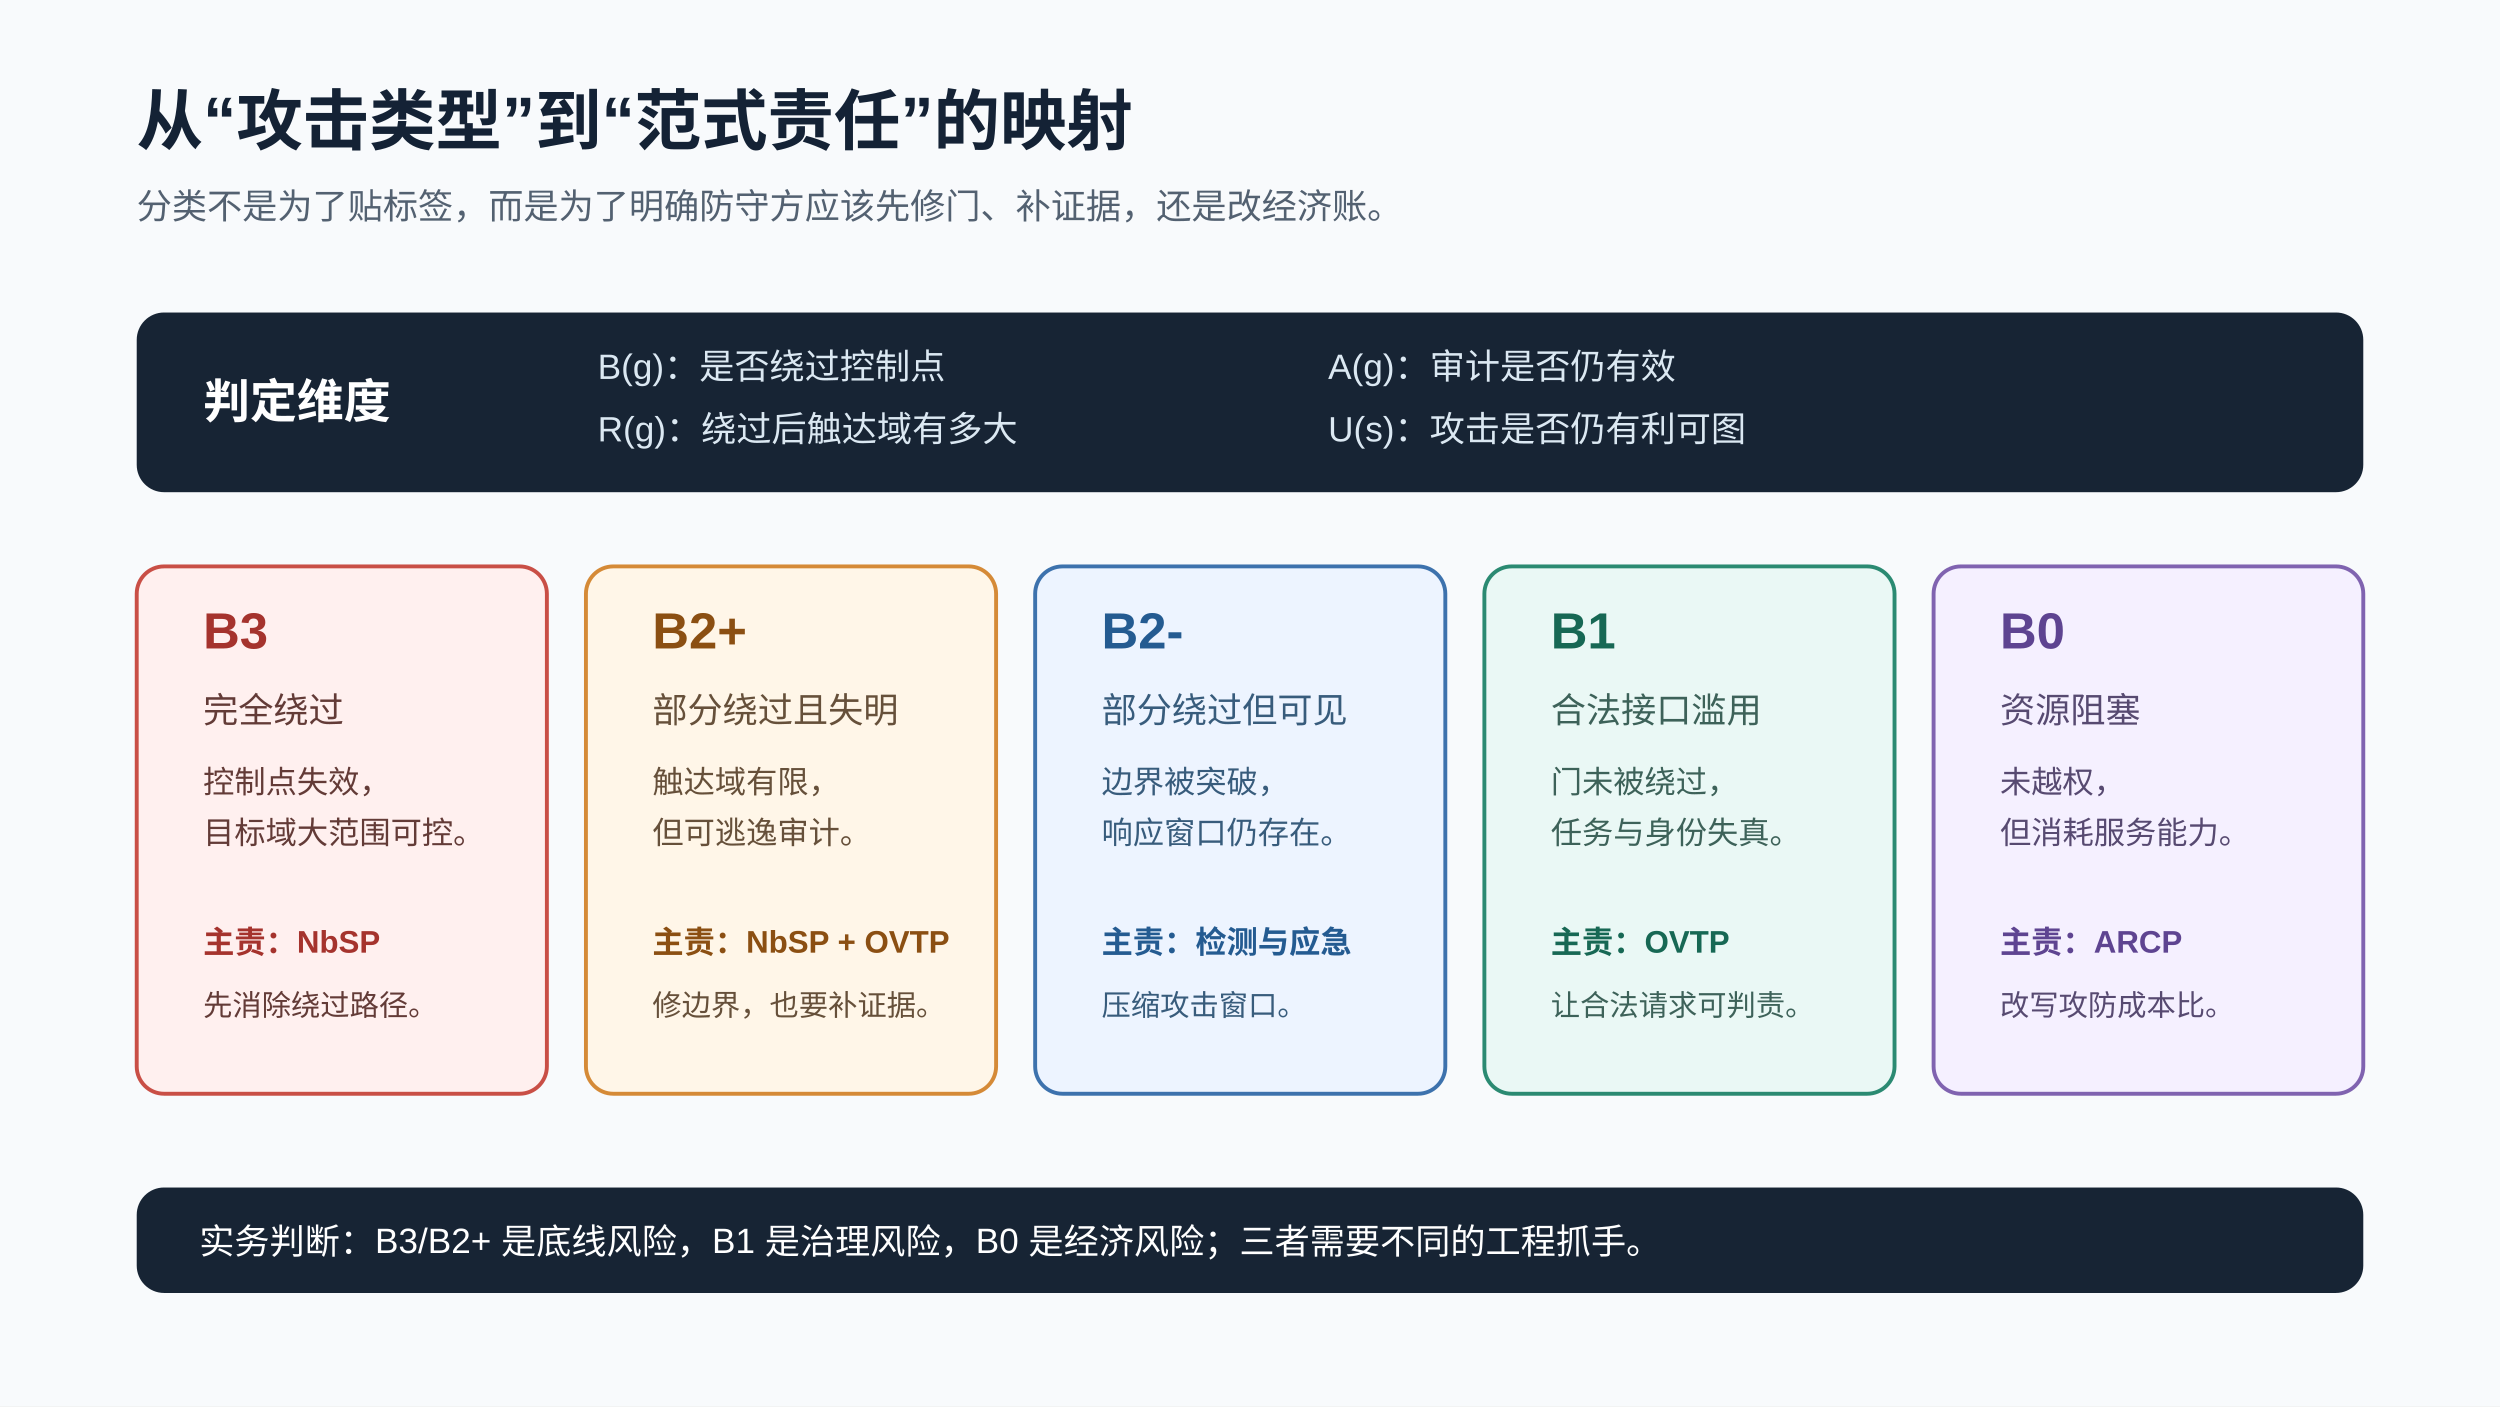
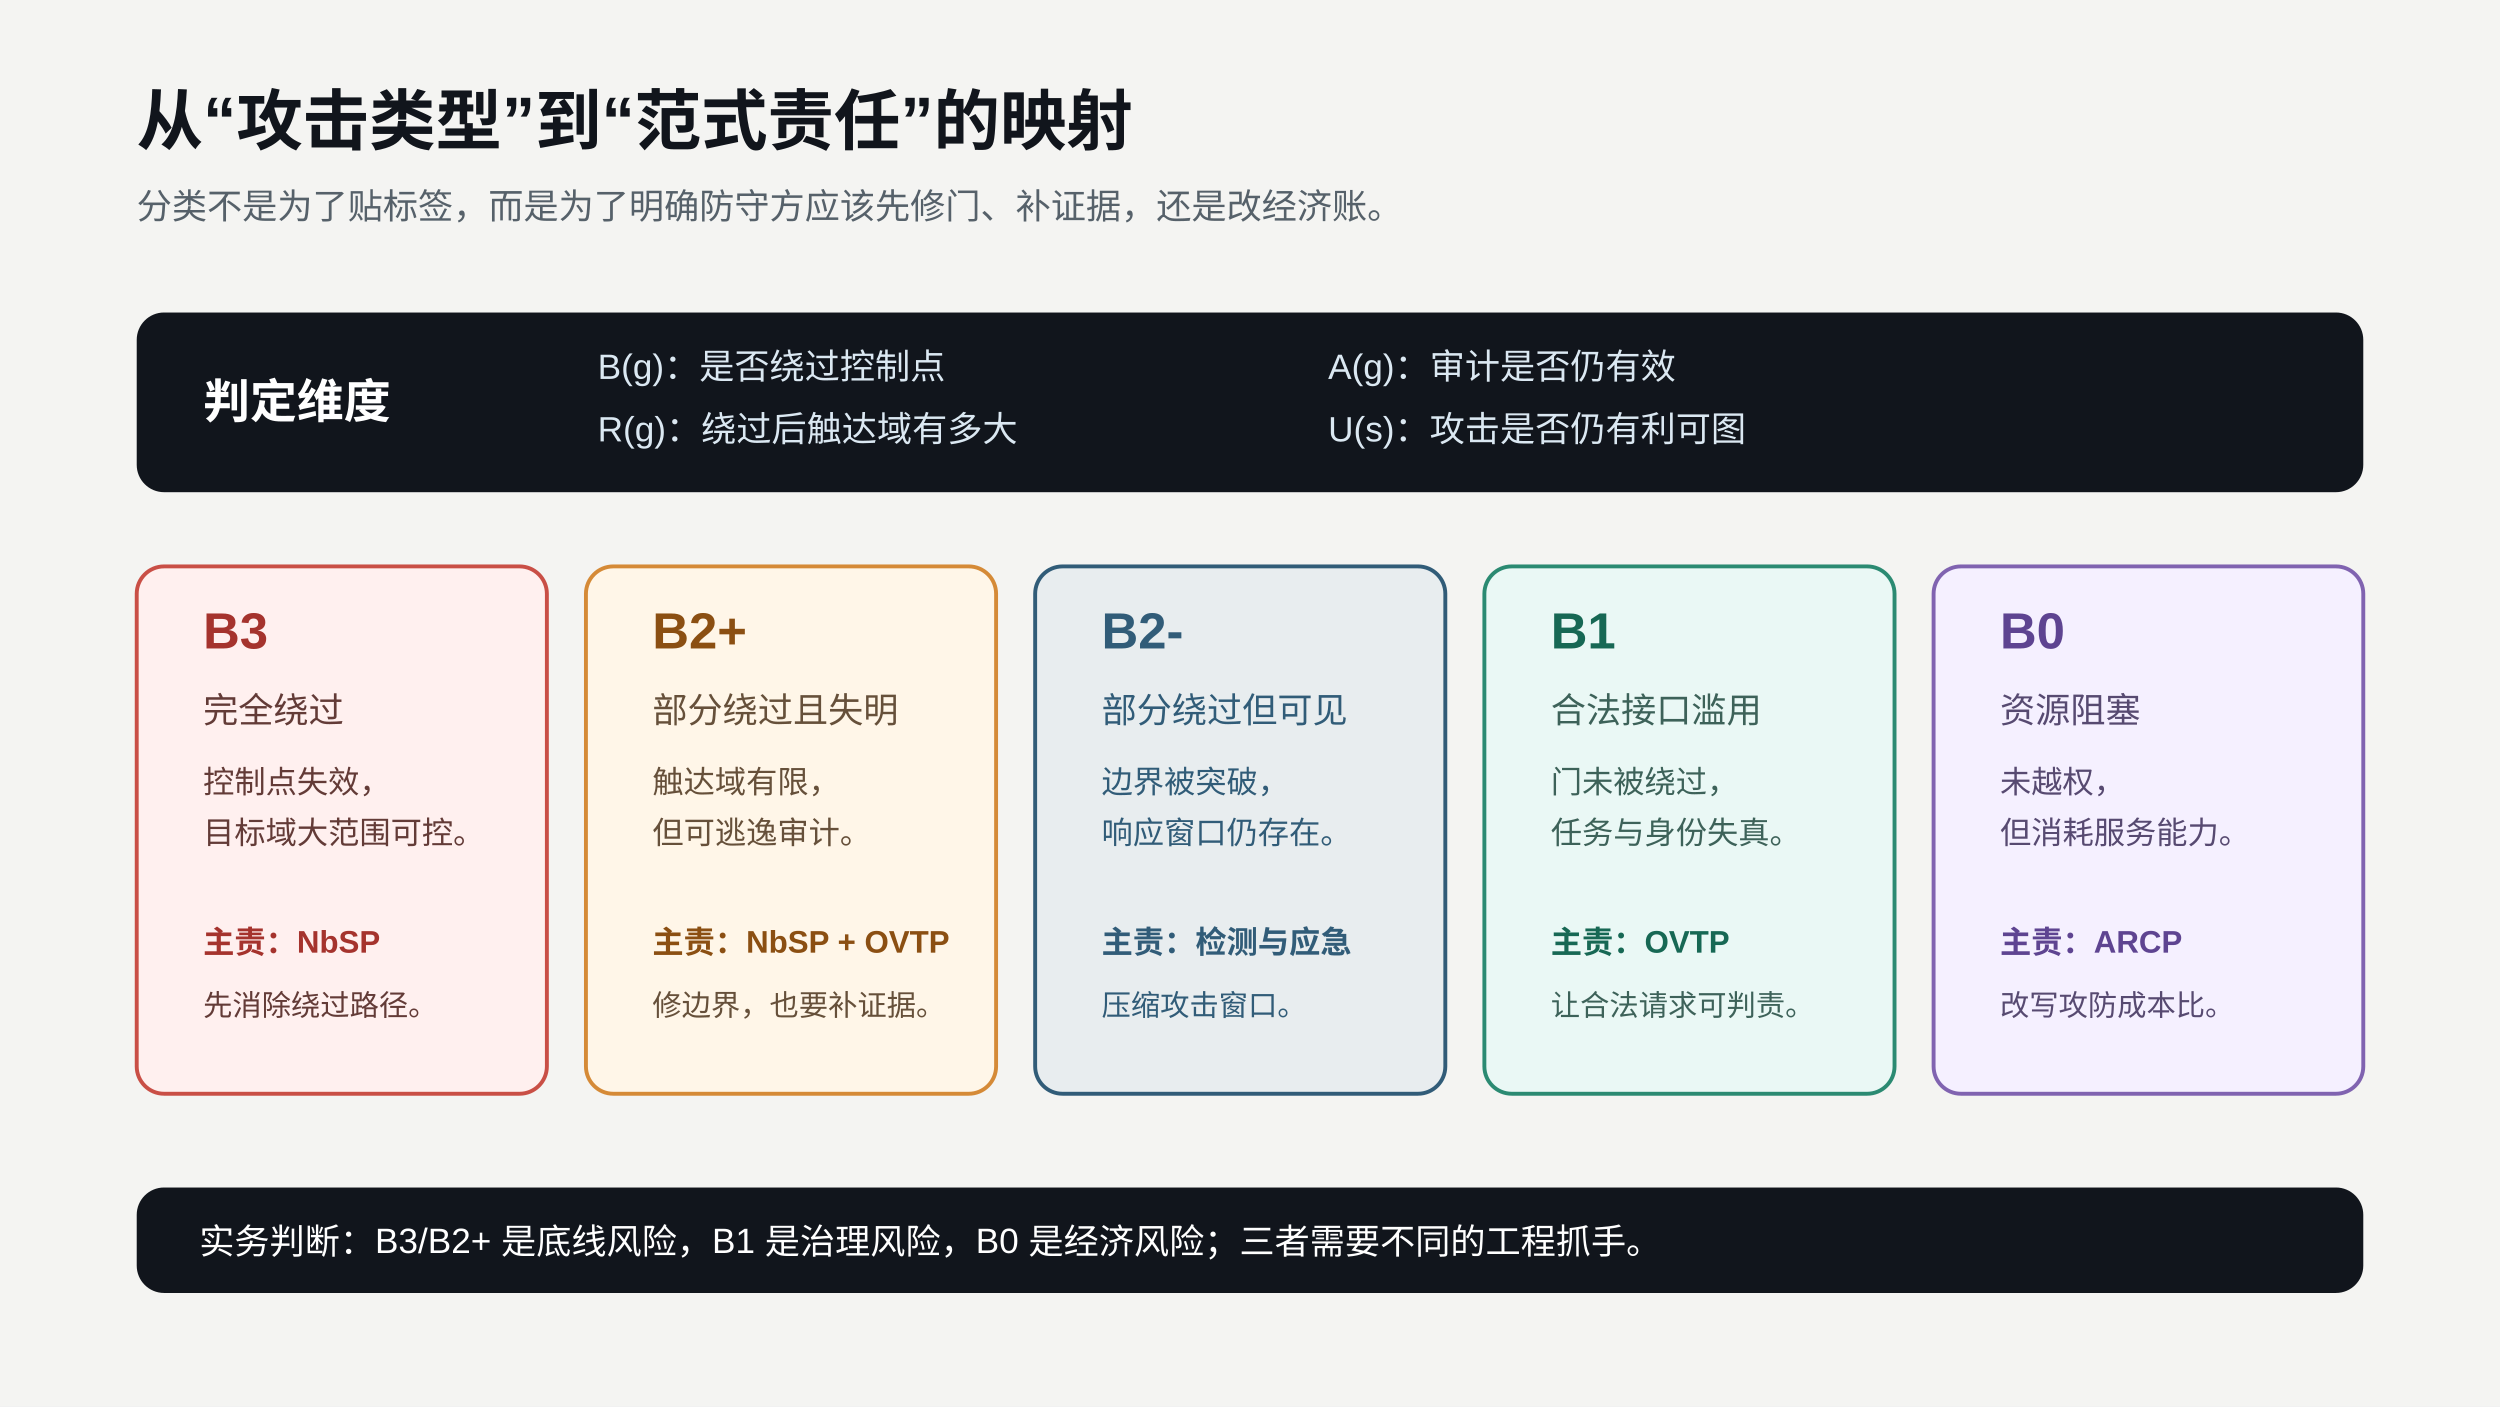
<svg xmlns="http://www.w3.org/2000/svg" width="1280" height="720" viewBox="0 0 1280 720" role="img" aria-labelledby="title desc">
-   <rect width="1280" height="720" fill="#f8fafc" />
-   <text x="70" y="74" font-family="Arial, 'PingFang SC', 'Noto Sans CJK SC', sans-serif" font-size="34" font-weight="700" fill="#142235">从“攻击类型”到“范式责任”的映射</text>
-   <text x="70" y="112" font-family="Arial, 'PingFang SC', 'Noto Sans CJK SC', sans-serif" font-size="18" fill="#536171">分类不是为了贴标签，而是为了明确防守方应该先修门、补证据，还是改经济账。</text>
+   <rect width="1280" height="720" fill="#f4f4f2" />
+   <text x="70" y="74" font-family="Arial, 'PingFang SC', 'Noto Sans CJK SC', sans-serif" font-size="34" font-weight="700" fill="#11151c">从“攻击类型”到“范式责任”的映射</text>
+   <text x="70" y="112" font-family="Arial, 'PingFang SC', 'Noto Sans CJK SC', sans-serif" font-size="18" fill="#56616a">分类不是为了贴标签，而是为了明确防守方应该先修门、补证据，还是改经济账。</text>
  <g font-family="Arial, 'PingFang SC', 'Noto Sans CJK SC', sans-serif">
-     <rect x="70" y="160" width="1140" height="92" rx="14" fill="#172434" />
+     <rect x="70" y="160" width="1140" height="92" rx="14" fill="#11151c" />
    <text x="104" y="214" font-size="24" font-weight="700" fill="#fff">判定维度</text>
    <text x="306" y="194" font-size="18" fill="#dbe8f2">B(g)：是否绕过控制点</text>
    <text x="306" y="226" font-size="18" fill="#dbe8f2">R(g)：绕过后触达域有多大</text>
    <text x="680" y="194" font-size="18" fill="#dbe8f2">A(g)：审计是否仍有效</text>
    <text x="680" y="226" font-size="18" fill="#dbe8f2">U(s)：攻击是否仍有利可图</text>
    <rect x="70" y="290" width="210" height="270" rx="14" fill="#fff0ef" stroke="#c94f46" stroke-width="2" />
    <text x="104" y="332" font-size="26" font-weight="700" fill="#a5332d">B3</text>
    <text x="104" y="370" font-size="18" fill="#633b37">完全绕过</text>
    <text x="104" y="406" font-size="16" fill="#633b37">控制点失效，</text>
    <text x="104" y="432" font-size="16" fill="#633b37">目标域大范围可控。</text>
    <text x="104" y="488" font-size="16" font-weight="700" fill="#a5332d">主责：NbSP</text>
    <text x="104" y="520" font-size="15" fill="#633b37">先消除绕过路径。</text>
    <rect x="300" y="290" width="210" height="270" rx="14" fill="#fff6e8" stroke="#d58a37" stroke-width="2" />
    <text x="334" y="332" font-size="26" font-weight="700" fill="#8b4f12">B2+</text>
    <text x="334" y="370" font-size="18" fill="#66503a">部分绕过且失明</text>
    <text x="334" y="406" font-size="16" fill="#66503a">触达域有限，</text>
    <text x="334" y="432" font-size="16" fill="#66503a">但可逃逸审计。</text>
    <text x="334" y="488" font-size="16" font-weight="700" fill="#8b4f12">主责：NbSP + OVTP</text>
    <text x="334" y="520" font-size="15" fill="#66503a">修边界，也要补证据。</text>
-     <rect x="530" y="290" width="210" height="270" rx="14" fill="#edf4ff" stroke="#3d72ad" stroke-width="2" />
-     <text x="564" y="332" font-size="26" font-weight="700" fill="#245b91">B2-</text>
-     <text x="564" y="370" font-size="18" fill="#385c7c">部分绕过但可见</text>
-     <text x="564" y="406" font-size="16" fill="#385c7c">边界被突破，</text>
-     <text x="564" y="432" font-size="16" fill="#385c7c">响应窗口仍存在。</text>
-     <text x="564" y="488" font-size="16" font-weight="700" fill="#245b91">主责：检测与应急</text>
-     <text x="564" y="520" font-size="15" fill="#385c7c">压缩攻击窗口。</text>
+     <rect x="530" y="290" width="210" height="270" rx="14" fill="#e8edef" stroke="#315c78" stroke-width="2" />
+     <text x="564" y="332" font-size="26" font-weight="700" fill="#315c78">B2-</text>
+     <text x="564" y="370" font-size="18" fill="#315c78">部分绕过但可见</text>
+     <text x="564" y="406" font-size="16" fill="#315c78">边界被突破，</text>
+     <text x="564" y="432" font-size="16" fill="#315c78">响应窗口仍存在。</text>
+     <text x="564" y="488" font-size="16" font-weight="700" fill="#315c78">主责：检测与应急</text>
+     <text x="564" y="520" font-size="15" fill="#315c78">压缩攻击窗口。</text>
    <rect x="760" y="290" width="210" height="270" rx="14" fill="#eaf8f5" stroke="#2b8a72" stroke-width="2" />
    <text x="794" y="332" font-size="26" font-weight="700" fill="#176854">B1</text>
    <text x="794" y="370" font-size="18" fill="#3d6259">合法接口滥用</text>
    <text x="794" y="406" font-size="16" fill="#3d6259">门未被绕过，</text>
    <text x="794" y="432" font-size="16" fill="#3d6259">任务与身份失真。</text>
    <text x="794" y="488" font-size="16" font-weight="700" fill="#176854">主责：OVTP</text>
    <text x="794" y="520" font-size="15" fill="#3d6259">让合法请求可判责。</text>
    <rect x="990" y="290" width="220" height="270" rx="14" fill="#f5f0ff" stroke="#8063b0" stroke-width="2" />
    <text x="1024" y="332" font-size="26" font-weight="700" fill="#5e4491">B0</text>
    <text x="1024" y="370" font-size="18" fill="#574a71">资源阻塞</text>
    <text x="1024" y="406" font-size="16" fill="#574a71">未越权，</text>
    <text x="1024" y="432" font-size="16" fill="#574a71">但消耗服务能力。</text>
    <text x="1024" y="488" font-size="16" font-weight="700" fill="#5e4491">主责：ARCP</text>
    <text x="1024" y="520" font-size="15" fill="#574a71">改写攻防成本比。</text>
  </g>
-   <rect x="70" y="608" width="1140" height="54" rx="14" fill="#172434" />
+   <rect x="70" y="608" width="1140" height="54" rx="14" fill="#11151c" />
  <text x="102" y="642" font-family="Arial, 'PingFang SC', 'Noto Sans CJK SC', sans-serif" font-size="18" fill="#ffffff">实务判断：B3/B2+ 是底线风险，B1 是治理风险，B0 是经济风险；三者需要不同的工程抓手。</text>
</svg>
